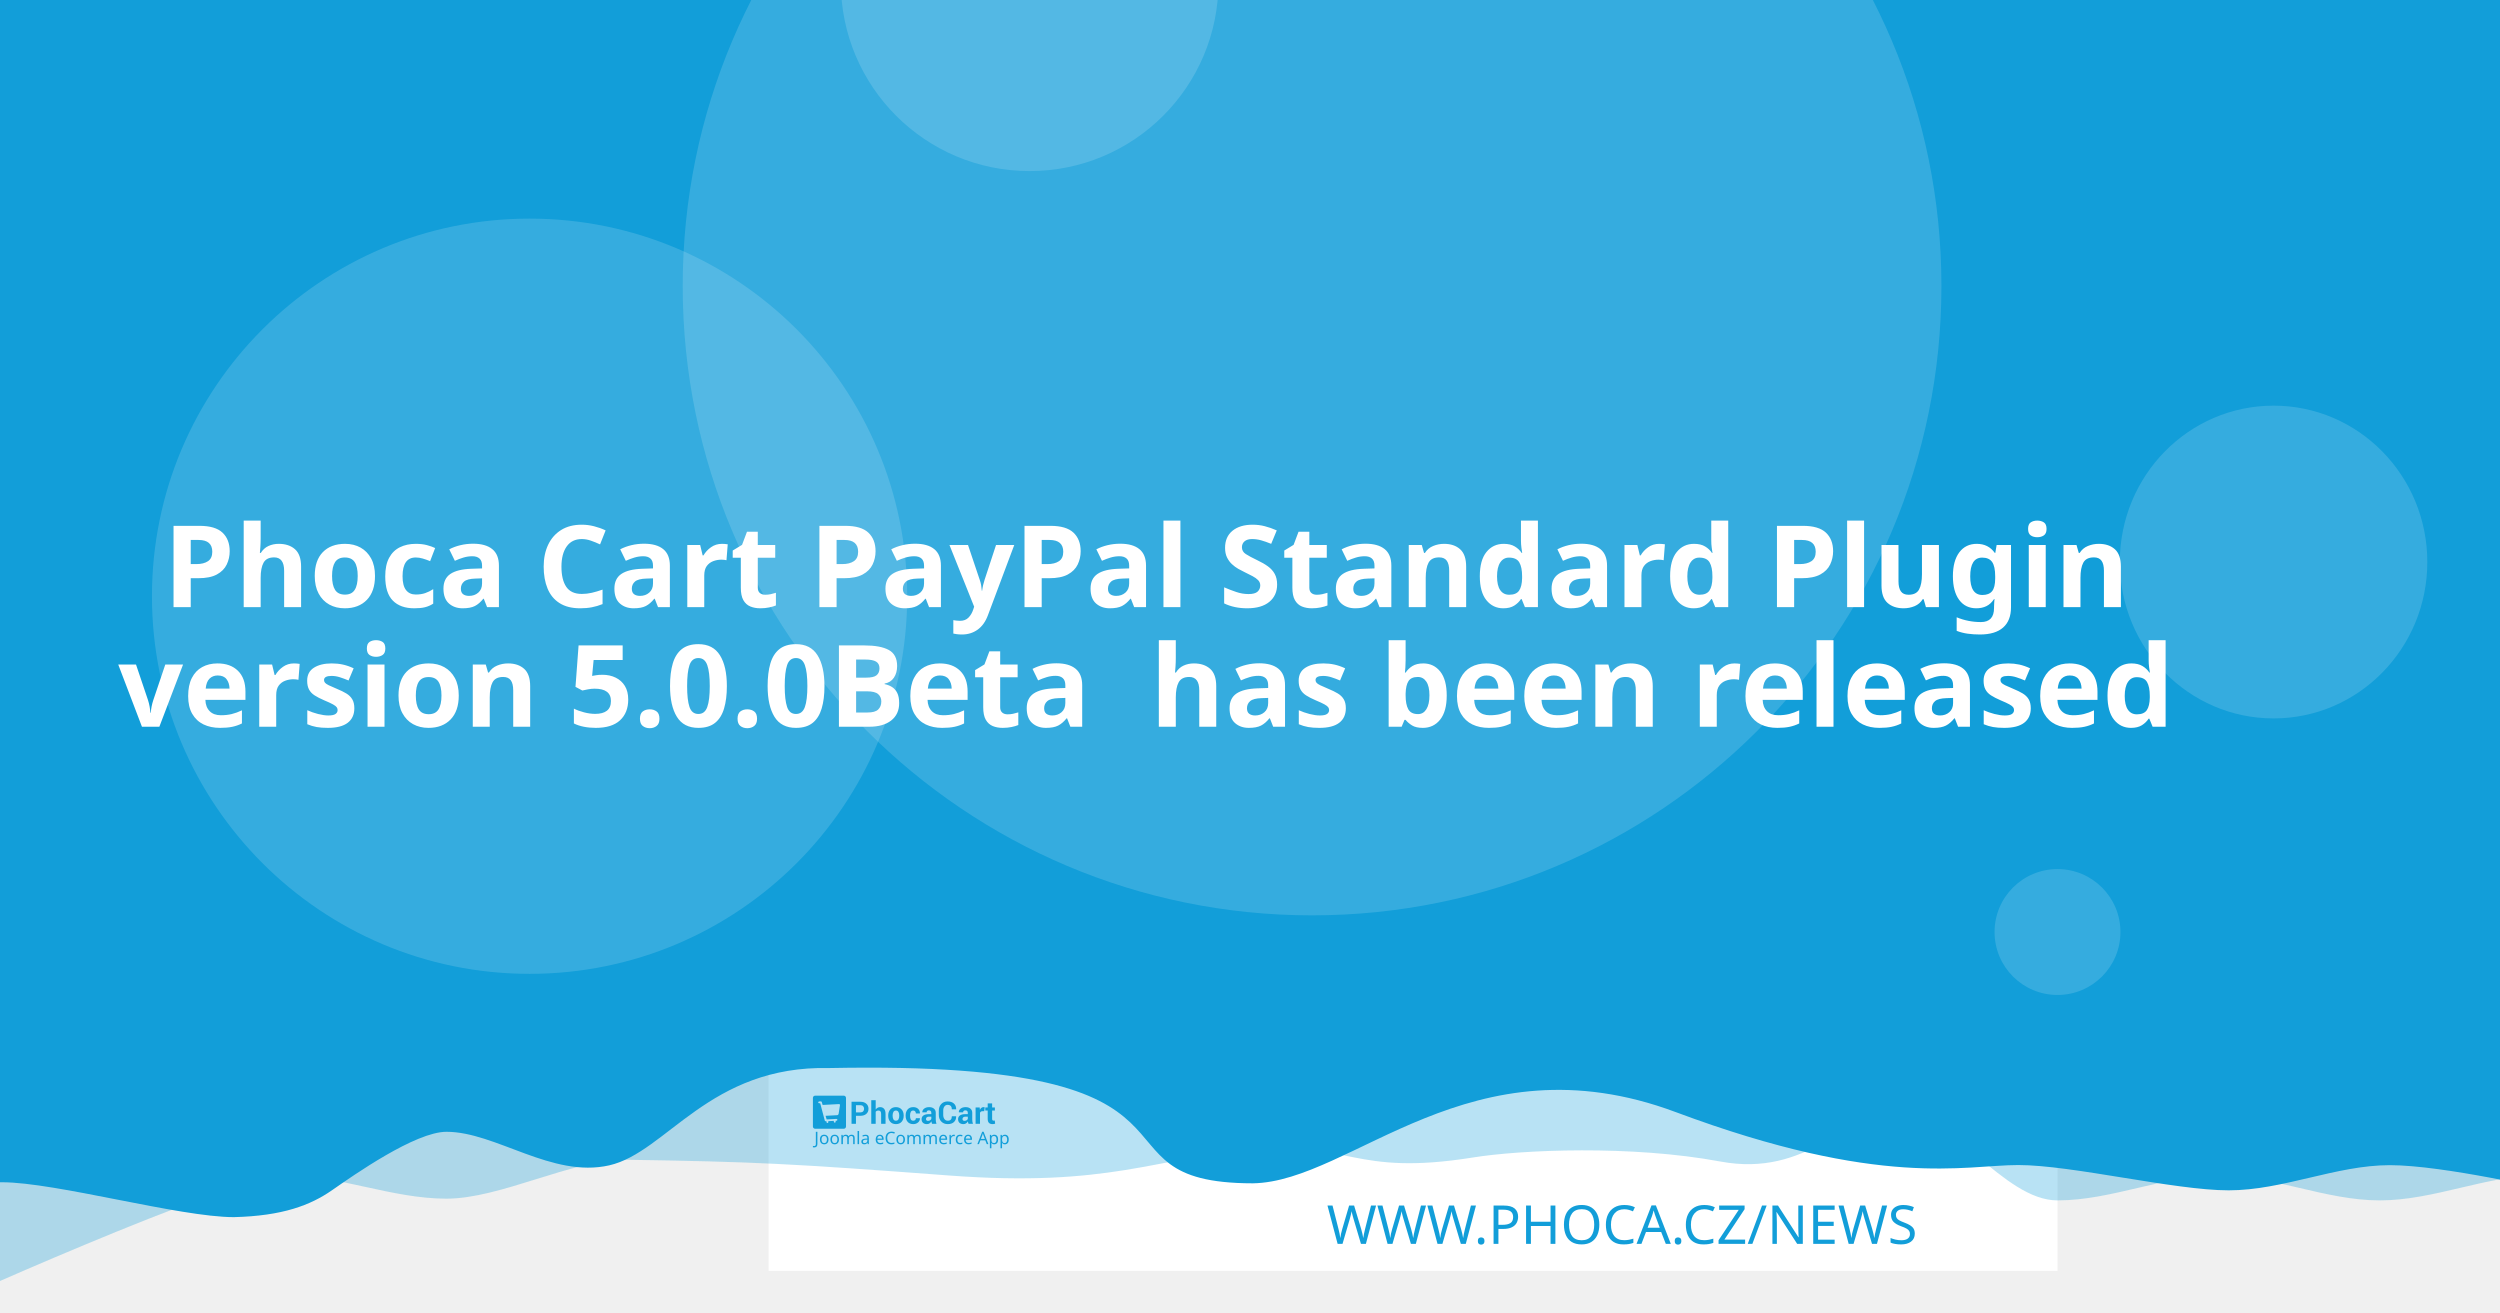
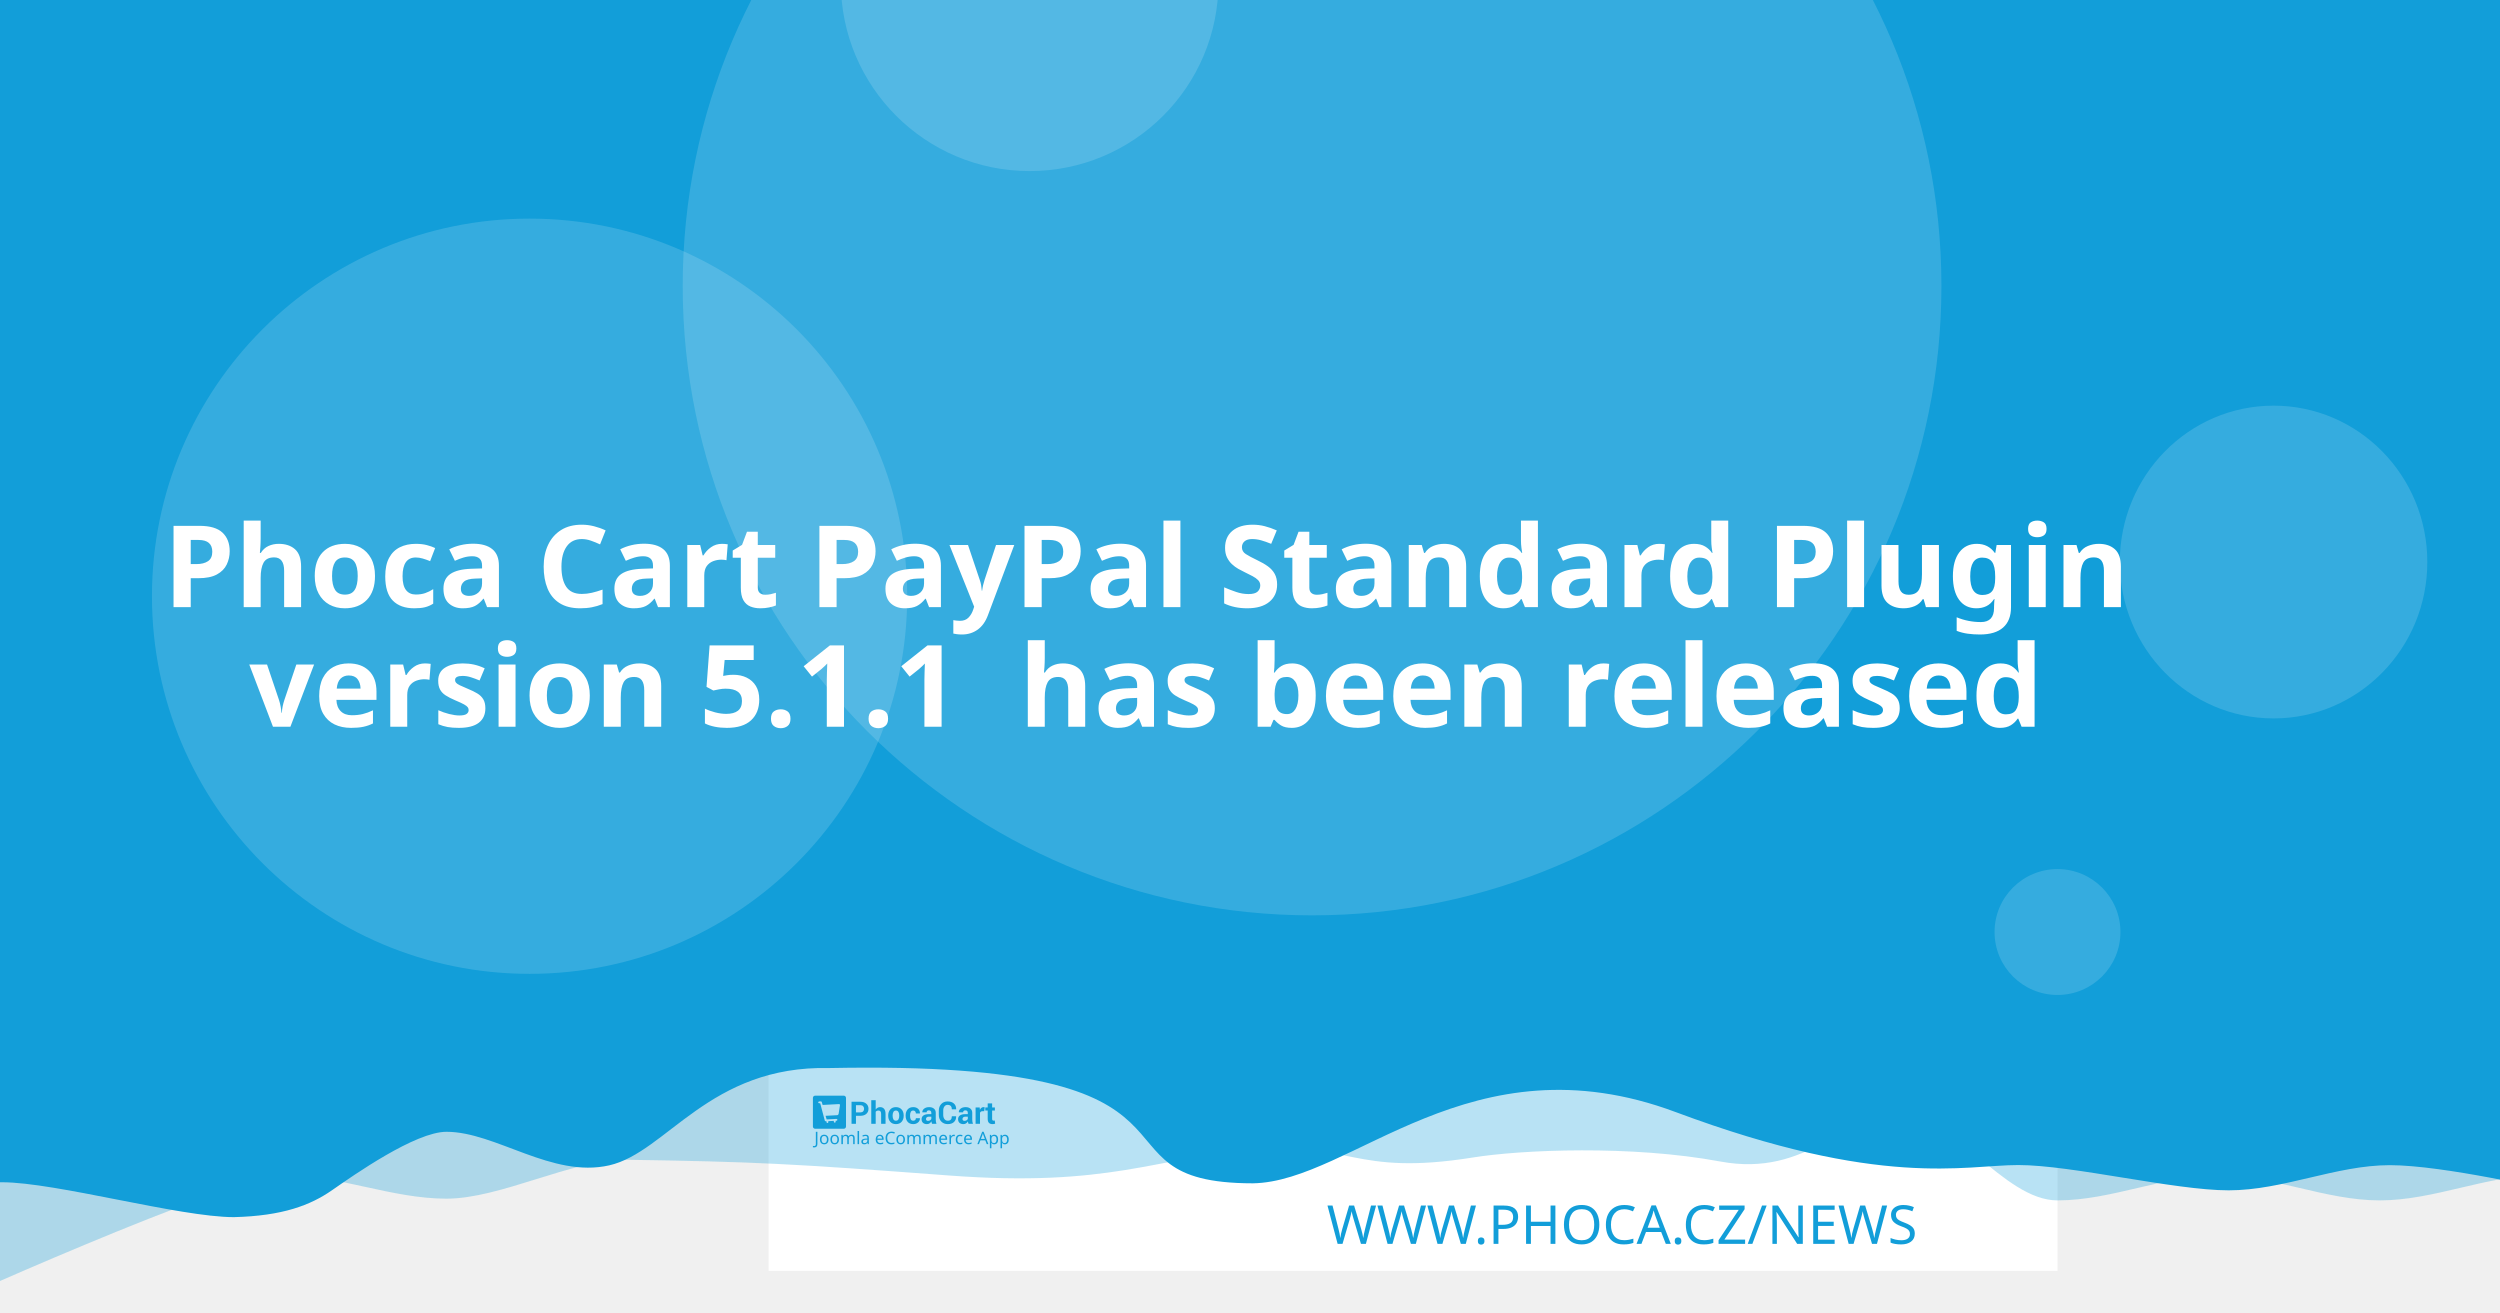
<svg xmlns="http://www.w3.org/2000/svg" width="1200" height="630" viewBox="0 0 1200 630" version="1.1" id="svg5">
  <defs id="defs2" />
  <g id="layer1">
    <path d="m 20.256,108.517 a 7.714,7.714 0 0 0 -7.714,7.714 v 97.981 a 7.714,7.714 0 0 0 7.714,7.714 h 97.976 a 7.714,7.714 0 0 0 7.714,-7.714 v -97.981 a 7.714,7.714 0 0 0 -7.714,-7.714 z m 19.435,19.56 c 0.714,-0.04 1.37,0.151 1.984,0.583 0.613,0.434 1.018,0.978 1.215,1.637 l 2.918,10.039 56.209,-2.948 c 1.002,-0.052 1.838,0.296 2.506,1.04 0.665,0.732 0.929,1.612 0.768,2.626 l -4.71,30.132 c -0.167,0.89 -0.688,1.809 -1.557,2.747 -0.869,0.95 -2.001,1.463 -3.38,1.537 l -39.707,2.079 3.671,12.389 33.562,-1.758 c 0.878,-0.049 1.633,0.215 2.28,0.783 0.632,0.583 0.971,1.312 1.019,2.19 0.046,0.878 -0.215,1.633 -0.783,2.28 -0.583,0.635 -1.312,0.974 -2.19,1.019 l -3.139,0.166 0.166,3.134 c 0.046,0.881 -0.215,1.638 -0.798,2.27 -0.571,0.647 -1.294,0.99 -2.174,1.034 -0.878,0.046 -1.635,-0.215 -2.27,-0.798 -0.647,-0.571 -0.984,-1.297 -1.03,-2.174 l -0.166,-3.134 -18.817,0.979 0.161,3.139 c 0.046,0.881 -0.212,1.638 -0.783,2.27 -0.583,0.647 -1.312,0.988 -2.19,1.034 -0.878,0.049 -1.633,-0.215 -2.28,-0.798 -0.635,-0.571 -0.974,-1.297 -1.019,-2.174 l -0.166,-3.139 -1.943,0.101 c -0.753,0.039 -1.441,-0.135 -2.079,-0.517 -0.623,-0.383 -1.068,-0.764 -1.341,-1.125 l -0.347,-0.613 -15.769,-59.624 -3.39,0.176 c -0.841,0.046 -1.586,-0.219 -2.245,-0.798 -0.659,-0.571 -1.009,-1.292 -1.055,-2.169 -0.046,-0.881 0.225,-1.635 0.824,-2.27 0.595,-0.647 1.308,-0.989 2.149,-1.034 z" style="fill:#ffffff;stroke-width:1.208;paint-order:stroke fill markers" id="path400" />
    <rect style="opacity:1;fill:#ffffff;stroke-width:6.042;stroke-linejoin:round;paint-order:stroke fill markers" id="rect723" width="618.676" height="618.676" x="368.924" y="-8.647" />
    <path id="rect4460" style="opacity:0.3;fill:#129ed9;fill-opacity:1;stroke-width:6.042;stroke-linejoin:round;paint-order:stroke fill markers" d="M 59.586,-3.814 H 1296.938 v 580.009 c 0,0 -51.556,-12.084 -77.334,-12.084 -25.778,0 -51.244,12.084 -77.335,12.084 -26.091,0 -51.556,-12.084 -77.334,-12.084 -25.778,0 -51.244,12.084 -77.335,12.084 -26.091,0 -50.615,-41.931 -76.393,-41.931 -25.778,0 -43.072,31.169 -85.504,23.256 -42.433,-7.913 -95.293,-5.729 -119.04,-1.869 -57.142,9.103 -59.508,-8.125 -105.573,-4.001 -46.065,4.124 -68.78,18.359 -145.373,12.602 -76.593,-5.757 -93.029,-6.595 -155.544,-7.578 -25.778,0 -59.826,18.693 -85.917,18.693 -26.091,0 -51.556,-11.254 -77.334,-11.254 -25.778,0 -172.338,66.428 -172.338,66.428 z" />
    <path id="rect4460-5" style="fill:#129ed9;fill-opacity:1;stroke-width:6.042;stroke-linejoin:round;paint-order:stroke fill markers" d="M -12.915,-8.647 H 1224.437 v 580.009 c 0,0 -51.556,-12.084 -77.334,-12.084 -25.778,0 -51.243,12.084 -77.334,12.084 -26.091,0 -75.228,-12.142 -101.006,-12.142 -25.778,0 -65.794,11.416 -164.408,-25.412 -98.613,-36.828 -155.373,33.433 -202.968,34.185 -85.545,-0.05 -3.558,-59.324 -203.248,-55.331 -57.687,-1.357 -78.127,40.433 -105.693,46.704 -27.566,6.271 -54.486,-16.105 -78.151,-16.105 -14.933,0 -44.462,20.77 -54.88,28.017 -10.418,7.247 -23.732,12.357 -47.124,12.95 -26.091,0 -85.565,-16.747 -111.343,-16.747 -25.778,0 -13.863,3.88 -13.863,3.88 z" />
    <circle style="opacity:0.15;fill:#ffffff;fill-opacity:1;stroke-width:6.042;stroke-linejoin:round;paint-order:stroke fill markers" id="path8376" cx="629.794" cy="137.279" r="302.088" />
    <text xml:space="preserve" style="font-style:normal;font-weight:normal;font-size:25.778px;line-height:1.25;font-family:sans-serif;fill:#129ed9;fill-opacity:1;stroke:none;stroke-width:1.208" x="953.817" y="597.071" id="text2910-3-7">
      <tspan id="tspan2908-6-5" x="953.817" y="597.071" style="font-style:normal;font-variant:normal;font-weight:300;font-stretch:normal;font-size:25.778px;font-family:Montserrat;-inkscape-font-specification:'Montserrat Light';text-align:end;text-anchor:end;fill:#129ed9;fill-opacity:1;stroke-width:1.208">WWW.PHOCA.CZ/NEWS</tspan>
    </text>
    <text xml:space="preserve" style="font-style:normal;font-variant:normal;font-weight:600;font-stretch:normal;font-size:54.666px;line-height:1.05;font-family:Rubik;-inkscape-font-specification:'Rubik Semi-Bold';fill:#ffffff;fill-opacity:1;stroke:none;stroke-width:1.577" x="600" y="234.034" id="text11252">
      <tspan x="600" y="234.034" id="tspan403" style="text-align:center;text-anchor:middle;stroke-width:1.577" />
      <tspan x="600" y="291.433" style="font-size:54.666px;text-align:center;text-anchor:middle;stroke-width:1.577" id="tspan444">Phoca Cart PayPal Standard Plugin</tspan>
-       <tspan x="600" y="348.833" id="tspan2906" style="font-size:54.666px;text-align:center;text-anchor:middle;stroke-width:1.577">version 5.0.0Beta
+       <tspan x="600" y="348.833" id="tspan2906" style="font-size:54.666px;text-align:center;text-anchor:middle;stroke-width:1.577">version 5.1.1
 has been released</tspan>
      <tspan x="600" y="406.232" id="tspan1994" style="font-size:54.666px;stroke-width:1.577" />
    </text>
    <circle style="opacity:0.15;fill:#ffffff;fill-opacity:1;stroke-width:6.042;stroke-linejoin:round;paint-order:stroke fill markers" id="path8376-9" cx="254.196" cy="286.191" r="181.253" />
    <circle style="opacity:0.15;fill:#ffffff;fill-opacity:1;stroke-width:6.042;stroke-linejoin:round;paint-order:stroke fill markers" id="path8376-6" cx="494.235" cy="-8.506" r="90.626" />
    <ellipse style="opacity:0.15;fill:#ffffff;fill-opacity:1;stroke-width:7.442;stroke-linejoin:round;paint-order:stroke fill markers" id="path8376-6-2" cx="1091.315" cy="269.776" rx="73.793" ry="75.059" />
    <g id="g8950" transform="matrix(0.360172,0,0,0.360172,498.6223,396.4642)" style="fill:#129ed9;fill-opacity:1;stroke-width:3.355">
      <g id="g895" transform="translate(-301.0409,359.4151)" style="fill:#129ed9;fill-opacity:1;stroke-width:3.355">
        <g transform="matrix(1.3333,0,0,-1.3333,-75.59,850.15)" fill="#ffffff" image-rendering="optimizeQuality" id="g280" style="clip-rule:evenodd;fill:#129ed9;fill-opacity:1;stroke-width:8.934;shape-rendering:geometricPrecision">
          <path d="m 99.728,617.49 v -7.994 h -4.423 v 22.031 h 8.784 c 2.532,0 4.527,-0.646 5.979,-1.937 1.452,-1.291 2.181,-2.99 2.181,-5.097 0,-2.107 -0.729,-3.801 -2.181,-5.082 -1.452,-1.281 -3.446,-1.921 -5.979,-1.921 z m 0,3.408 h 4.361 c 1.23,0 2.165,0.336 2.801,1.002 0.635,0.671 0.951,1.523 0.951,2.561 0,1.059 -0.315,1.932 -0.946,2.623 -0.63,0.687 -1.566,1.033 -2.806,1.033 H 99.728 Z" id="path262" style="fill:#129ed9;fill-opacity:1;stroke-width:3.355" />
          <path d="m 119.45,623.79 c 0.517,0.749 1.147,1.327 1.891,1.746 0.749,0.418 1.576,0.63 2.485,0.63 1.705,0 3.043,-0.568 4.02,-1.704 0.971,-1.131 1.457,-2.887 1.457,-5.252 v -9.714 h -4.418 v 9.76 c 0,1.276 -0.227,2.174 -0.677,2.706 -0.445,0.532 -1.116,0.795 -2.005,0.795 -0.605,0 -1.137,-0.108 -1.602,-0.325 -0.465,-0.217 -0.847,-0.522 -1.152,-0.919 v -12.017 h -4.418 v 23.611 h 4.418 z" id="path264" style="fill:#129ed9;fill-opacity:1;stroke-width:3.355" />
          <path d="m 131.96,617.83 c 0,2.438 0.682,4.436 2.046,5.996 1.359,1.554 3.25,2.334 5.663,2.334 2.418,0 4.315,-0.774 5.689,-2.329 1.375,-1.549 2.062,-3.553 2.062,-6.001 v -0.32 c 0,-2.458 -0.687,-4.462 -2.051,-6.011 -1.369,-1.544 -3.261,-2.319 -5.674,-2.319 -2.418,0 -4.315,0.775 -5.684,2.319 -1.364,1.549 -2.051,3.553 -2.051,6.011 z m 4.408,-0.31 c 0,-1.487 0.264,-2.68 0.785,-3.584 0.527,-0.899 1.375,-1.348 2.542,-1.348 1.142,0 1.979,0.454 2.506,1.358 0.532,0.904 0.796,2.097 0.796,3.574 v 0.315 c 0,1.446 -0.269,2.629 -0.801,3.542 -0.537,0.914 -1.38,1.374 -2.527,1.374 -1.142,0 -1.979,-0.46 -2.506,-1.379 -0.532,-0.919 -0.796,-2.102 -0.796,-3.537 z" id="path266" style="fill:#129ed9;fill-opacity:1;stroke-width:3.355" />
          <path d="m 157.01,612.59 c 0.79,0 1.421,0.227 1.891,0.682 0.475,0.454 0.713,1.064 0.713,1.828 h 4.015 l 0.041,-0.093 c 0.041,-1.653 -0.579,-3.037 -1.871,-4.152 -1.287,-1.116 -2.883,-1.673 -4.79,-1.673 -2.439,0 -4.325,0.769 -5.648,2.314 -1.318,1.544 -1.979,3.522 -1.979,5.944 v 0.449 c 0,2.412 0.656,4.395 1.974,5.944 1.317,1.554 3.198,2.329 5.638,2.329 2.02,0 3.648,-0.573 4.883,-1.725 1.235,-1.151 1.835,-2.664 1.793,-4.539 l -0.031,-0.088 h -4.026 c 0,0.842 -0.233,1.544 -0.698,2.107 -0.46,0.558 -1.101,0.837 -1.922,0.837 -1.168,0 -1.995,-0.454 -2.475,-1.358 -0.476,-0.904 -0.718,-2.071 -0.718,-3.496 v -0.454 c 0,-1.456 0.243,-2.628 0.718,-3.522 0.48,-0.888 1.312,-1.332 2.491,-1.332" id="path268" style="fill:#129ed9;fill-opacity:1;stroke-width:3.355" />
          <path d="m 175.8,609.49 c -0.165,0.372 -0.305,0.764 -0.419,1.183 -0.119,0.413 -0.202,0.837 -0.248,1.27 -0.455,-0.8 -1.054,-1.456 -1.798,-1.978 -0.739,-0.521 -1.628,-0.785 -2.656,-0.785 -1.715,0 -3.038,0.439 -3.963,1.322 -0.93,0.883 -1.395,2.086 -1.395,3.604 0,1.606 0.62,2.845 1.855,3.729 1.235,0.883 3.038,1.322 5.41,1.322 h 2.47 v 1.301 c 0,0.785 -0.207,1.394 -0.62,1.828 -0.413,0.434 -1.023,0.651 -1.834,0.651 -0.713,0 -1.266,-0.175 -1.653,-0.522 -0.393,-0.346 -0.584,-0.826 -0.584,-1.446 l -4.268,0.016 -0.016,0.093 c -0.072,1.379 0.527,2.572 1.798,3.579 1.271,1.002 2.946,1.503 5.013,1.503 1.958,0 3.545,-0.496 4.769,-1.492 1.22,-0.992 1.829,-2.406 1.829,-4.24 v -6.76 c 0,-0.769 0.062,-1.492 0.176,-2.164 0.119,-0.676 0.299,-1.348 0.553,-2.014 z m -4.046,2.943 c 0.78,0 1.468,0.191 2.077,0.574 0.605,0.382 1.013,0.826 1.225,1.332 v 2.308 h -2.47 c -0.935,0 -1.648,-0.232 -2.134,-0.702 -0.481,-0.47 -0.724,-1.033 -0.724,-1.699 0,-0.542 0.181,-0.981 0.542,-1.312 0.367,-0.336 0.858,-0.501 1.483,-0.501" id="path270" style="fill:#129ed9;fill-opacity:1;stroke-width:3.355" />
          <path d="m 199.84,617.01 0.031,-0.088 c 0.041,-2.37 -0.682,-4.25 -2.17,-5.645 -1.488,-1.394 -3.555,-2.091 -6.201,-2.091 -2.656,0 -4.811,0.852 -6.464,2.556 -1.653,1.704 -2.486,3.894 -2.486,6.579 v 4.369 c 0,2.67 0.812,4.86 2.424,6.574 1.617,1.715 3.715,2.572 6.299,2.572 2.723,0 4.852,-0.697 6.386,-2.097 1.535,-1.399 2.284,-3.305 2.243,-5.717 l -0.031,-0.088 h -4.299 c 0,1.451 -0.346,2.561 -1.044,3.336 -0.698,0.769 -1.783,1.157 -3.255,1.157 -1.323,0 -2.372,-0.537 -3.147,-1.606 -0.78,-1.074 -1.168,-2.438 -1.168,-4.1 v -4.39 c 0,-1.683 0.408,-3.057 1.225,-4.131 0.822,-1.069 1.922,-1.606 3.317,-1.606 1.38,0 2.403,0.372 3.064,1.11 0.661,0.744 0.992,1.844 0.992,3.305 z" id="path272" style="fill:#129ed9;fill-opacity:1;stroke-width:3.355" />
          <path d="m 212.27,609.49 c -0.165,0.372 -0.305,0.764 -0.419,1.183 -0.119,0.413 -0.202,0.837 -0.248,1.27 -0.455,-0.8 -1.054,-1.456 -1.798,-1.978 -0.739,-0.521 -1.628,-0.785 -2.656,-0.785 -1.716,0 -3.038,0.439 -3.963,1.322 -0.93,0.883 -1.395,2.086 -1.395,3.604 0,1.606 0.62,2.845 1.855,3.729 1.235,0.883 3.039,1.322 5.41,1.322 h 2.47 v 1.301 c 0,0.785 -0.207,1.394 -0.62,1.828 -0.413,0.434 -1.023,0.651 -1.834,0.651 -0.713,0 -1.266,-0.175 -1.654,-0.522 -0.393,-0.346 -0.584,-0.826 -0.584,-1.446 l -4.268,0.016 -0.016,0.093 c -0.072,1.379 0.527,2.572 1.798,3.579 1.271,1.002 2.945,1.503 5.013,1.503 1.958,0 3.545,-0.496 4.769,-1.492 1.22,-0.992 1.829,-2.406 1.829,-4.24 v -6.76 c 0,-0.769 0.062,-1.492 0.176,-2.164 0.119,-0.676 0.3,-1.348 0.553,-2.014 z m -4.046,2.943 c 0.78,0 1.468,0.191 2.077,0.574 0.605,0.382 1.013,0.826 1.224,1.332 v 2.308 h -2.47 c -0.935,0 -1.649,-0.232 -2.134,-0.702 -0.481,-0.47 -0.723,-1.033 -0.723,-1.699 0,-0.542 0.181,-0.981 0.542,-1.312 0.367,-0.336 0.858,-0.501 1.483,-0.501" id="path274" style="fill:#129ed9;fill-opacity:1;stroke-width:3.355" />
          <path d="m 227.92,622.06 -1.617,0.046 c -0.656,0 -1.199,-0.134 -1.623,-0.408 -0.423,-0.274 -0.744,-0.656 -0.966,-1.152 v -11.052 h -4.408 v 16.36 h 4.103 l 0.196,-2.422 c 0.382,0.857 0.883,1.528 1.494,2.009 0.61,0.48 1.312,0.723 2.108,0.723 0.223,0 0.429,-0.015 0.615,-0.052 0.186,-0.036 0.377,-0.077 0.568,-0.129 z" id="path276" style="fill:#129ed9;fill-opacity:1;stroke-width:3.355" />
          <path d="m 235.83,629.86 v -4.007 h 2.754 v -3.099 H 235.83 v -8.33 c 0,-0.635 0.129,-1.09 0.393,-1.363 0.263,-0.274 0.615,-0.408 1.059,-0.408 0.232,0 0.434,0.01 0.599,0.036 0.166,0.026 0.362,0.072 0.579,0.129 l 0.383,-3.181 c -0.445,-0.155 -0.878,-0.268 -1.302,-0.341 -0.424,-0.078 -0.884,-0.114 -1.38,-0.114 -1.524,0 -2.697,0.418 -3.519,1.255 -0.822,0.837 -1.235,2.159 -1.235,3.977 v 8.34 h -2.392 v 3.099 h 2.392 v 4.007 z" id="path278" style="fill:#129ed9;fill-opacity:1;stroke-width:3.355" />
        </g>
        <g fill="#ffffff" fill-rule="evenodd" image-rendering="optimizeQuality" stroke-width="1.934" aria-label="Joomla eCommerce App" id="g318" style="clip-rule:evenodd;fill:#129ed9;fill-opacity:1;shape-rendering:geometricPrecision">
          <path d="M 1.704,69 Q 1.151,69 0.736,68.908 0.321,68.839 -0.002,68.7 v -1.752 q 0.369,0.092 0.784,0.161 0.415,0.069 0.876,0.069 0.576,0 1.083,-0.231 0.53,-0.231 0.853,-0.807 0.323,-0.576 0.323,-1.614 v -16.368 h 2.075 v 16.206 q 0,2.374 -1.176,3.504 -1.176,1.13 -3.112,1.13 z" id="path282" style="fill:#129ed9;fill-opacity:1;stroke-width:1.934" />
          <path d="m 20.792,58.419 q 0,3.066 -1.568,4.749 -1.545,1.683 -4.196,1.683 -1.637,0 -2.928,-0.738 -1.268,-0.761 -2.006,-2.19 -0.738,-1.452 -0.738,-3.504 0,-3.066 1.545,-4.726 1.545,-1.66 4.196,-1.66 1.683,0 2.951,0.761 1.291,0.738 2.006,2.167 0.738,1.406 0.738,3.458 z m -9.336,0 q 0,2.19 0.853,3.481 0.876,1.268 2.766,1.268 1.867,0 2.743,-1.268 0.876,-1.291 0.876,-3.481 0,-2.19 -0.876,-3.435 -0.876,-1.245 -2.766,-1.245 -1.89,0 -2.743,1.245 -0.853,1.245 -0.853,3.435 z" id="path284" style="fill:#129ed9;fill-opacity:1;stroke-width:1.934" />
          <path d="m 34.739,58.419 q 0,3.066 -1.568,4.749 -1.545,1.683 -4.196,1.683 -1.637,0 -2.928,-0.738 -1.268,-0.761 -2.006,-2.19 -0.738,-1.452 -0.738,-3.504 0,-3.066 1.545,-4.726 1.545,-1.66 4.196,-1.66 1.683,0 2.951,0.761 1.291,0.738 2.006,2.167 0.738,1.406 0.738,3.458 z m -9.336,0 q 0,2.19 0.853,3.481 0.876,1.268 2.766,1.268 1.867,0 2.743,-1.268 0.876,-1.291 0.876,-3.481 0,-2.19 -0.876,-3.435 -0.876,-1.245 -2.766,-1.245 -1.89,0 -2.743,1.245 -0.853,1.245 -0.853,3.435 z" id="path286" style="fill:#129ed9;fill-opacity:1;stroke-width:1.934" />
          <path d="m 51.499,52.033 q 2.098,0 3.135,1.083 1.037,1.06 1.037,3.458 V 64.62 H 53.666 v -7.953 q 0,-2.928 -2.513,-2.928 -1.798,0 -2.582,1.037 -0.761,1.037 -0.761,3.02 V 64.62 h -2.006 v -7.953 q 0,-2.928 -2.536,-2.928 -1.867,0 -2.582,1.153 -0.715,1.153 -0.715,3.32 v 6.409 h -2.029 v -12.356 h 1.637 l 0.3,1.683 h 0.115 q 0.576,-0.968 1.545,-1.429 0.991,-0.484 2.098,-0.484 2.905,0 3.781,2.075 h 0.115 q 0.622,-1.06 1.683,-1.568 1.083,-0.507 2.282,-0.507 z" id="path288" style="fill:#129ed9;fill-opacity:1;stroke-width:1.934" />
          <path d="M 61.527,64.62 H 59.498 V 47.1 h 2.029 z" id="path290" style="fill:#129ed9;fill-opacity:1;stroke-width:1.934" />
          <path d="m 70.126,52.056 q 2.259,0 3.343,0.991 1.083,0.991 1.083,3.158 v 8.414 h -1.475 l -0.392,-1.752 h -0.092 q -0.807,1.014 -1.706,1.498 -0.876,0.484 -2.444,0.484 -1.683,0 -2.789,-0.876 -1.107,-0.899 -1.107,-2.789 0,-1.844 1.452,-2.836 1.452,-1.014 4.472,-1.107 l 2.098,-0.069 v -0.738 q 0,-1.545 -0.669,-2.144 -0.669,-0.599 -1.89,-0.599 -0.968,0 -1.844,0.3 -0.876,0.277 -1.637,0.645 l -0.622,-1.522 q 0.807,-0.438 1.913,-0.738 1.107,-0.323 2.305,-0.323 z m 0.599,6.593 q -2.305,0.092 -3.204,0.738 -0.876,0.645 -0.876,1.821 0,1.037 0.622,1.522 0.645,0.484 1.637,0.484 1.568,0 2.605,-0.853 1.037,-0.876 1.037,-2.674 v -1.107 z" id="path292" style="fill:#129ed9;fill-opacity:1;stroke-width:1.934" />
          <path d="m 89.144,52.033 q 1.591,0 2.72,0.692 1.153,0.692 1.752,1.96 0.622,1.245 0.622,2.928 v 1.222 h -8.46 q 0.046,2.098 1.06,3.204 1.037,1.083 2.882,1.083 1.176,0 2.075,-0.207 0.922,-0.231 1.89,-0.645 v 1.775 q -0.945,0.415 -1.867,0.599 -0.922,0.207 -2.19,0.207 -1.752,0 -3.112,-0.715 -1.337,-0.715 -2.098,-2.121 -0.738,-1.429 -0.738,-3.481 0,-2.029 0.669,-3.481 0.692,-1.452 1.913,-2.236 1.245,-0.784 2.882,-0.784 z m -0.023,1.66 q -1.452,0 -2.305,0.945 -0.83,0.922 -0.991,2.582 h 6.293 q -0.023,-1.568 -0.738,-2.536 -0.715,-0.991 -2.259,-0.991 z" id="path294" style="fill:#129ed9;fill-opacity:1;stroke-width:1.934" />
          <path d="m 104.71,49.751 q -2.651,0 -4.173,1.775 -1.522,1.775 -1.522,4.864 0,3.066 1.406,4.864 1.429,1.775 4.265,1.775 1.083,0 2.052,-0.184 0.968,-0.184 1.89,-0.461 v 1.798 q -0.922,0.346 -1.913,0.507 -0.968,0.161 -2.328,0.161 -2.513,0 -4.196,-1.037 -1.683,-1.037 -2.536,-2.951 -0.83,-1.913 -0.83,-4.495 0,-2.49 0.899,-4.38 0.922,-1.913 2.697,-2.974 1.775,-1.083 4.311,-1.083 2.605,0 4.541,0.968 l -0.83,1.752 q -0.761,-0.346 -1.706,-0.622 -0.922,-0.277 -2.029,-0.277 z" id="path296" style="fill:#129ed9;fill-opacity:1;stroke-width:1.934" />
          <path d="m 122.69,58.419 q 0,3.066 -1.568,4.749 -1.545,1.683 -4.196,1.683 -1.637,0 -2.928,-0.738 -1.268,-0.761 -2.006,-2.19 -0.738,-1.452 -0.738,-3.504 0,-3.066 1.545,-4.726 1.545,-1.66 4.196,-1.66 1.683,0 2.951,0.761 1.291,0.738 2.006,2.167 0.738,1.406 0.738,3.458 z m -9.336,0 q 0,2.19 0.853,3.481 0.876,1.268 2.766,1.268 1.867,0 2.743,-1.268 0.876,-1.291 0.876,-3.481 0,-2.19 -0.876,-3.435 -0.876,-1.245 -2.766,-1.245 -1.89,0 -2.743,1.245 -0.853,1.245 -0.853,3.435 z" id="path298" style="fill:#129ed9;fill-opacity:1;stroke-width:1.934" />
          <path d="m 139.45,52.033 q 2.098,0 3.135,1.083 1.037,1.06 1.037,3.458 V 64.62 h -2.006 v -7.953 q 0,-2.928 -2.513,-2.928 -1.798,0 -2.582,1.037 -0.761,1.037 -0.761,3.02 V 64.62 h -2.006 v -7.953 q 0,-2.928 -2.536,-2.928 -1.867,0 -2.582,1.153 -0.715,1.153 -0.715,3.32 v 6.409 h -2.029 v -12.356 h 1.637 l 0.3,1.683 h 0.115 q 0.576,-0.968 1.545,-1.429 0.991,-0.484 2.098,-0.484 2.905,0 3.781,2.075 h 0.115 q 0.622,-1.06 1.683,-1.568 1.083,-0.507 2.282,-0.507 z" id="path300" style="fill:#129ed9;fill-opacity:1;stroke-width:1.934" />
          <path d="m 161,52.033 q 2.098,0 3.135,1.083 1.037,1.06 1.037,3.458 V 64.62 h -2.006 v -7.953 q 0,-2.928 -2.513,-2.928 -1.798,0 -2.582,1.037 -0.761,1.037 -0.761,3.02 V 64.62 h -2.006 v -7.953 q 0,-2.928 -2.536,-2.928 -1.867,0 -2.582,1.153 -0.715,1.153 -0.715,3.32 v 6.409 h -2.029 v -12.356 h 1.637 l 0.3,1.683 h 0.115 q 0.576,-0.968 1.545,-1.429 0.991,-0.484 2.098,-0.484 2.905,0 3.781,2.075 h 0.115 q 0.622,-1.06 1.683,-1.568 1.083,-0.507 2.282,-0.507 z" id="path302" style="fill:#129ed9;fill-opacity:1;stroke-width:1.934" />
          <path d="m 173.77,52.033 q 1.591,0 2.72,0.692 1.153,0.692 1.752,1.96 0.622,1.245 0.622,2.928 v 1.222 h -8.46 q 0.046,2.098 1.06,3.204 1.037,1.083 2.882,1.083 1.176,0 2.075,-0.207 0.922,-0.231 1.89,-0.645 v 1.775 q -0.945,0.415 -1.867,0.599 -0.922,0.207 -2.19,0.207 -1.752,0 -3.112,-0.715 -1.337,-0.715 -2.098,-2.121 -0.738,-1.429 -0.738,-3.481 0,-2.029 0.669,-3.481 0.692,-1.452 1.913,-2.236 1.245,-0.784 2.882,-0.784 z m -0.023,1.66 q -1.452,0 -2.305,0.945 -0.83,0.922 -0.991,2.582 h 6.293 q -0.023,-1.568 -0.738,-2.536 -0.715,-0.991 -2.259,-0.991 z" id="path304" style="fill:#129ed9;fill-opacity:1;stroke-width:1.934" />
          <path d="m 187.76,52.033 q 0.346,0 0.738,0.046 0.415,0.023 0.715,0.092 l -0.254,1.867 q -0.3,-0.069 -0.669,-0.115 -0.346,-0.046 -0.669,-0.046 -0.945,0 -1.775,0.53 -0.83,0.507 -1.337,1.452 -0.484,0.922 -0.484,2.167 v 6.593 h -2.029 v -12.356 h 1.66 l 0.231,2.259 h 0.092 q 0.599,-1.014 1.545,-1.752 0.945,-0.738 2.236,-0.738 z" id="path306" style="fill:#129ed9;fill-opacity:1;stroke-width:1.934" />
          <path d="m 196.02,64.851 q -1.637,0 -2.928,-0.669 -1.268,-0.669 -2.006,-2.075 -0.715,-1.406 -0.715,-3.596 0,-2.282 0.761,-3.712 0.761,-1.429 2.052,-2.098 1.314,-0.669 2.974,-0.669 0.945,0 1.821,0.207 0.876,0.184 1.429,0.461 l -0.622,1.683 q -0.553,-0.207 -1.291,-0.392 -0.738,-0.184 -1.383,-0.184 -3.642,0 -3.642,4.68 0,2.236 0.876,3.435 0.899,1.176 2.651,1.176 1.014,0 1.775,-0.207 0.784,-0.207 1.429,-0.507 v 1.798 q -0.622,0.323 -1.383,0.484 -0.738,0.184 -1.798,0.184 z" id="path308" style="fill:#129ed9;fill-opacity:1;stroke-width:1.934" />
          <path d="m 206.9,52.033 q 1.591,0 2.72,0.692 1.153,0.692 1.752,1.96 0.622,1.245 0.622,2.928 v 1.222 h -8.46 q 0.046,2.098 1.06,3.204 1.037,1.083 2.882,1.083 1.176,0 2.075,-0.207 0.922,-0.231 1.89,-0.645 v 1.775 q -0.945,0.415 -1.867,0.599 -0.922,0.207 -2.19,0.207 -1.752,0 -3.112,-0.715 -1.337,-0.715 -2.098,-2.121 -0.738,-1.429 -0.738,-3.481 0,-2.029 0.669,-3.481 0.692,-1.452 1.913,-2.236 1.245,-0.784 2.882,-0.784 z m -0.023,1.66 q -1.452,0 -2.305,0.945 -0.83,0.922 -0.991,2.582 h 6.293 q -0.023,-1.568 -0.738,-2.536 -0.715,-0.991 -2.259,-0.991 z" id="path310" style="fill:#129ed9;fill-opacity:1;stroke-width:1.934" />
          <path d="m 231.73,64.62 -1.983,-5.095 h -6.524 l -1.96,5.095 h -2.098 l 6.432,-16.529 h 1.867 l 6.409,16.529 z m -4.449,-11.918 q -0.069,-0.184 -0.231,-0.669 -0.161,-0.484 -0.323,-0.991 -0.138,-0.53 -0.231,-0.807 -0.161,0.715 -0.369,1.406 -0.207,0.669 -0.346,1.06 l -1.867,4.979 h 5.21 z" id="path312" style="fill:#129ed9;fill-opacity:1;stroke-width:1.934" />
          <path d="m 241.73,52.033 q 2.282,0 3.665,1.591 1.406,1.591 1.406,4.795 0,3.158 -1.406,4.795 -1.383,1.637 -3.688,1.637 -1.429,0 -2.374,-0.53 -0.922,-0.553 -1.452,-1.268 h -0.138 q 0.046,0.392 0.092,0.991 0.046,0.599 0.046,1.037 v 5.072 h -2.029 v -17.889 h 1.66 l 0.277,1.683 h 0.092 q 0.553,-0.807 1.452,-1.36 0.899,-0.553 2.397,-0.553 z m -0.369,1.706 q -1.89,0 -2.674,1.06 -0.761,1.06 -0.807,3.227 v 0.392 q 0,2.282 0.738,3.527 0.761,1.222 2.789,1.222 1.13,0 1.844,-0.622 0.738,-0.622 1.083,-1.683 0.369,-1.083 0.369,-2.467 0,-2.121 -0.83,-3.389 -0.807,-1.268 -2.513,-1.268 z" id="path314" style="fill:#129ed9;fill-opacity:1;stroke-width:1.934" />
          <path d="m 255.91,52.033 q 2.282,0 3.665,1.591 1.406,1.591 1.406,4.795 0,3.158 -1.406,4.795 -1.383,1.637 -3.688,1.637 -1.429,0 -2.374,-0.53 -0.922,-0.553 -1.452,-1.268 h -0.138 q 0.046,0.392 0.092,0.991 0.046,0.599 0.046,1.037 v 5.072 h -2.029 v -17.889 h 1.66 l 0.277,1.683 h 0.092 q 0.553,-0.807 1.452,-1.36 0.899,-0.553 2.397,-0.553 z m -0.369,1.706 q -1.89,0 -2.674,1.06 -0.761,1.06 -0.807,3.227 v 0.392 q 0,2.282 0.738,3.527 0.761,1.222 2.789,1.222 1.13,0 1.844,-0.622 0.738,-0.622 1.083,-1.683 0.369,-1.083 0.369,-2.467 0,-2.121 -0.83,-3.389 -0.807,-1.268 -2.513,-1.268 z" id="path316" style="fill:#129ed9;fill-opacity:1;stroke-width:1.934" />
        </g>
        <path d="M 3,0 A 3,3 0 0 0 0,3 v 38.107 a 3,3 0 0 0 3,3 h 38.105 a 3,3 0 0 0 3,-3 V 3 a 3,3 0 0 0 -3,-3 z m 7.559,7.607 c 0.278,-0.015 0.533,0.059 0.771,0.227 0.239,0.169 0.396,0.38 0.473,0.637 l 1.135,3.904 21.861,-1.147 c 0.39,-0.02 0.715,0.115 0.975,0.404 0.259,0.285 0.361,0.627 0.299,1.022 l -1.832,11.719 c -0.065,0.346 -0.268,0.703 -0.605,1.068 -0.338,0.37 -0.778,0.569 -1.315,0.598 l -15.443,0.809 1.428,4.818 13.053,-0.684 c 0.341,-0.019 0.635,0.084 0.887,0.305 0.246,0.227 0.378,0.51 0.396,0.852 0.018,0.341 -0.084,0.635 -0.305,0.887 -0.227,0.247 -0.51,0.379 -0.852,0.396 l -1.221,0.064 0.064,1.219 c 0.018,0.343 -0.084,0.637 -0.311,0.883 -0.222,0.252 -0.503,0.385 -0.846,0.402 -0.341,0.018 -0.636,-0.084 -0.883,-0.311 -0.252,-0.222 -0.383,-0.504 -0.4,-0.846 l -0.064,-1.219 -7.318,0.381 0.062,1.221 c 0.018,0.343 -0.083,0.637 -0.305,0.883 -0.227,0.252 -0.51,0.384 -0.852,0.402 -0.341,0.019 -0.635,-0.084 -0.887,-0.311 -0.247,-0.222 -0.379,-0.504 -0.396,-0.846 l -0.064,-1.221 -0.756,0.039 c -0.293,0.015 -0.561,-0.052 -0.809,-0.201 -0.242,-0.149 -0.415,-0.297 -0.521,-0.438 l -0.135,-0.238 -6.133,-23.189 -1.318,0.068 C 8.066,10.184 7.776,10.082 7.52,9.856 7.263,9.634 7.127,9.354 7.11,9.012 7.092,8.67 7.197,8.377 7.43,8.13 7.661,7.878 7.939,7.745 8.266,7.727 Z" fill="#ffffff" style="fill:#129ed9;fill-opacity:1;stroke-width:8.934;paint-order:stroke fill markers" id="path334" />
      </g>
    </g>
    <circle style="opacity:0.15;fill:#ffffff;fill-opacity:1;stroke-width:6.042;stroke-linejoin:round;paint-order:stroke fill markers" id="path8376-6-2-1" cx="987.6" cy="447.37" r="30.209" />
  </g>
</svg>
